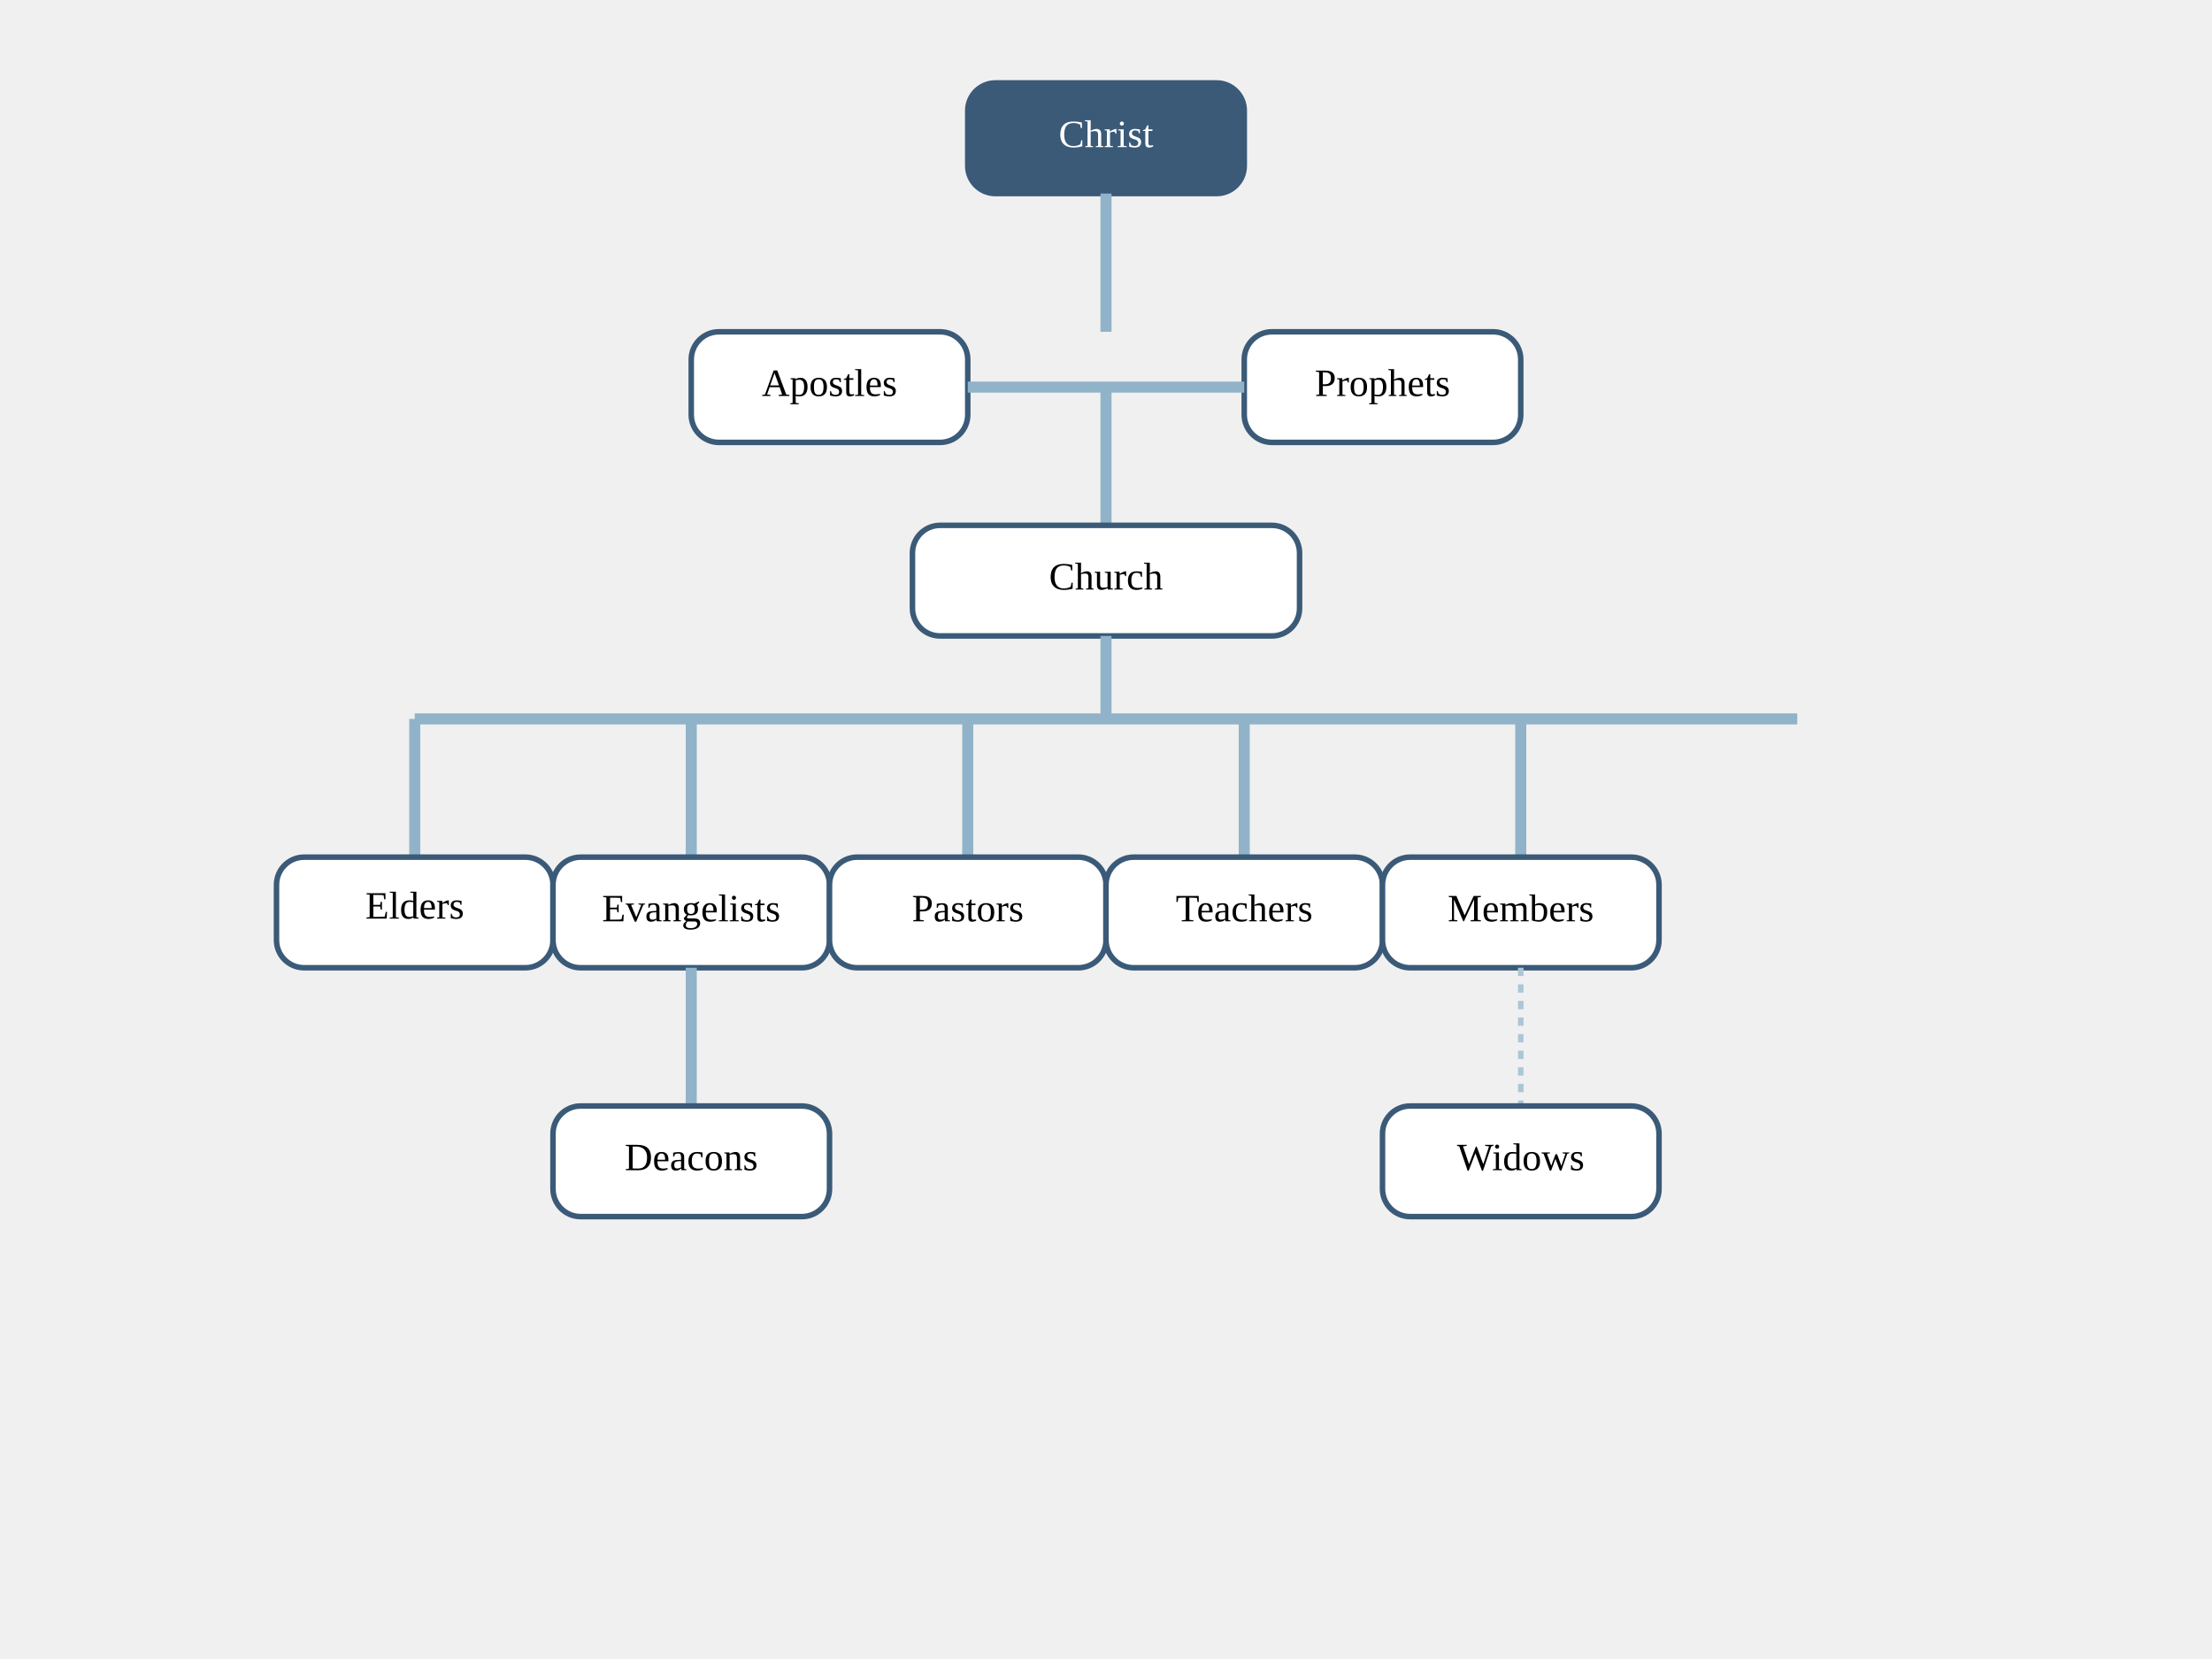
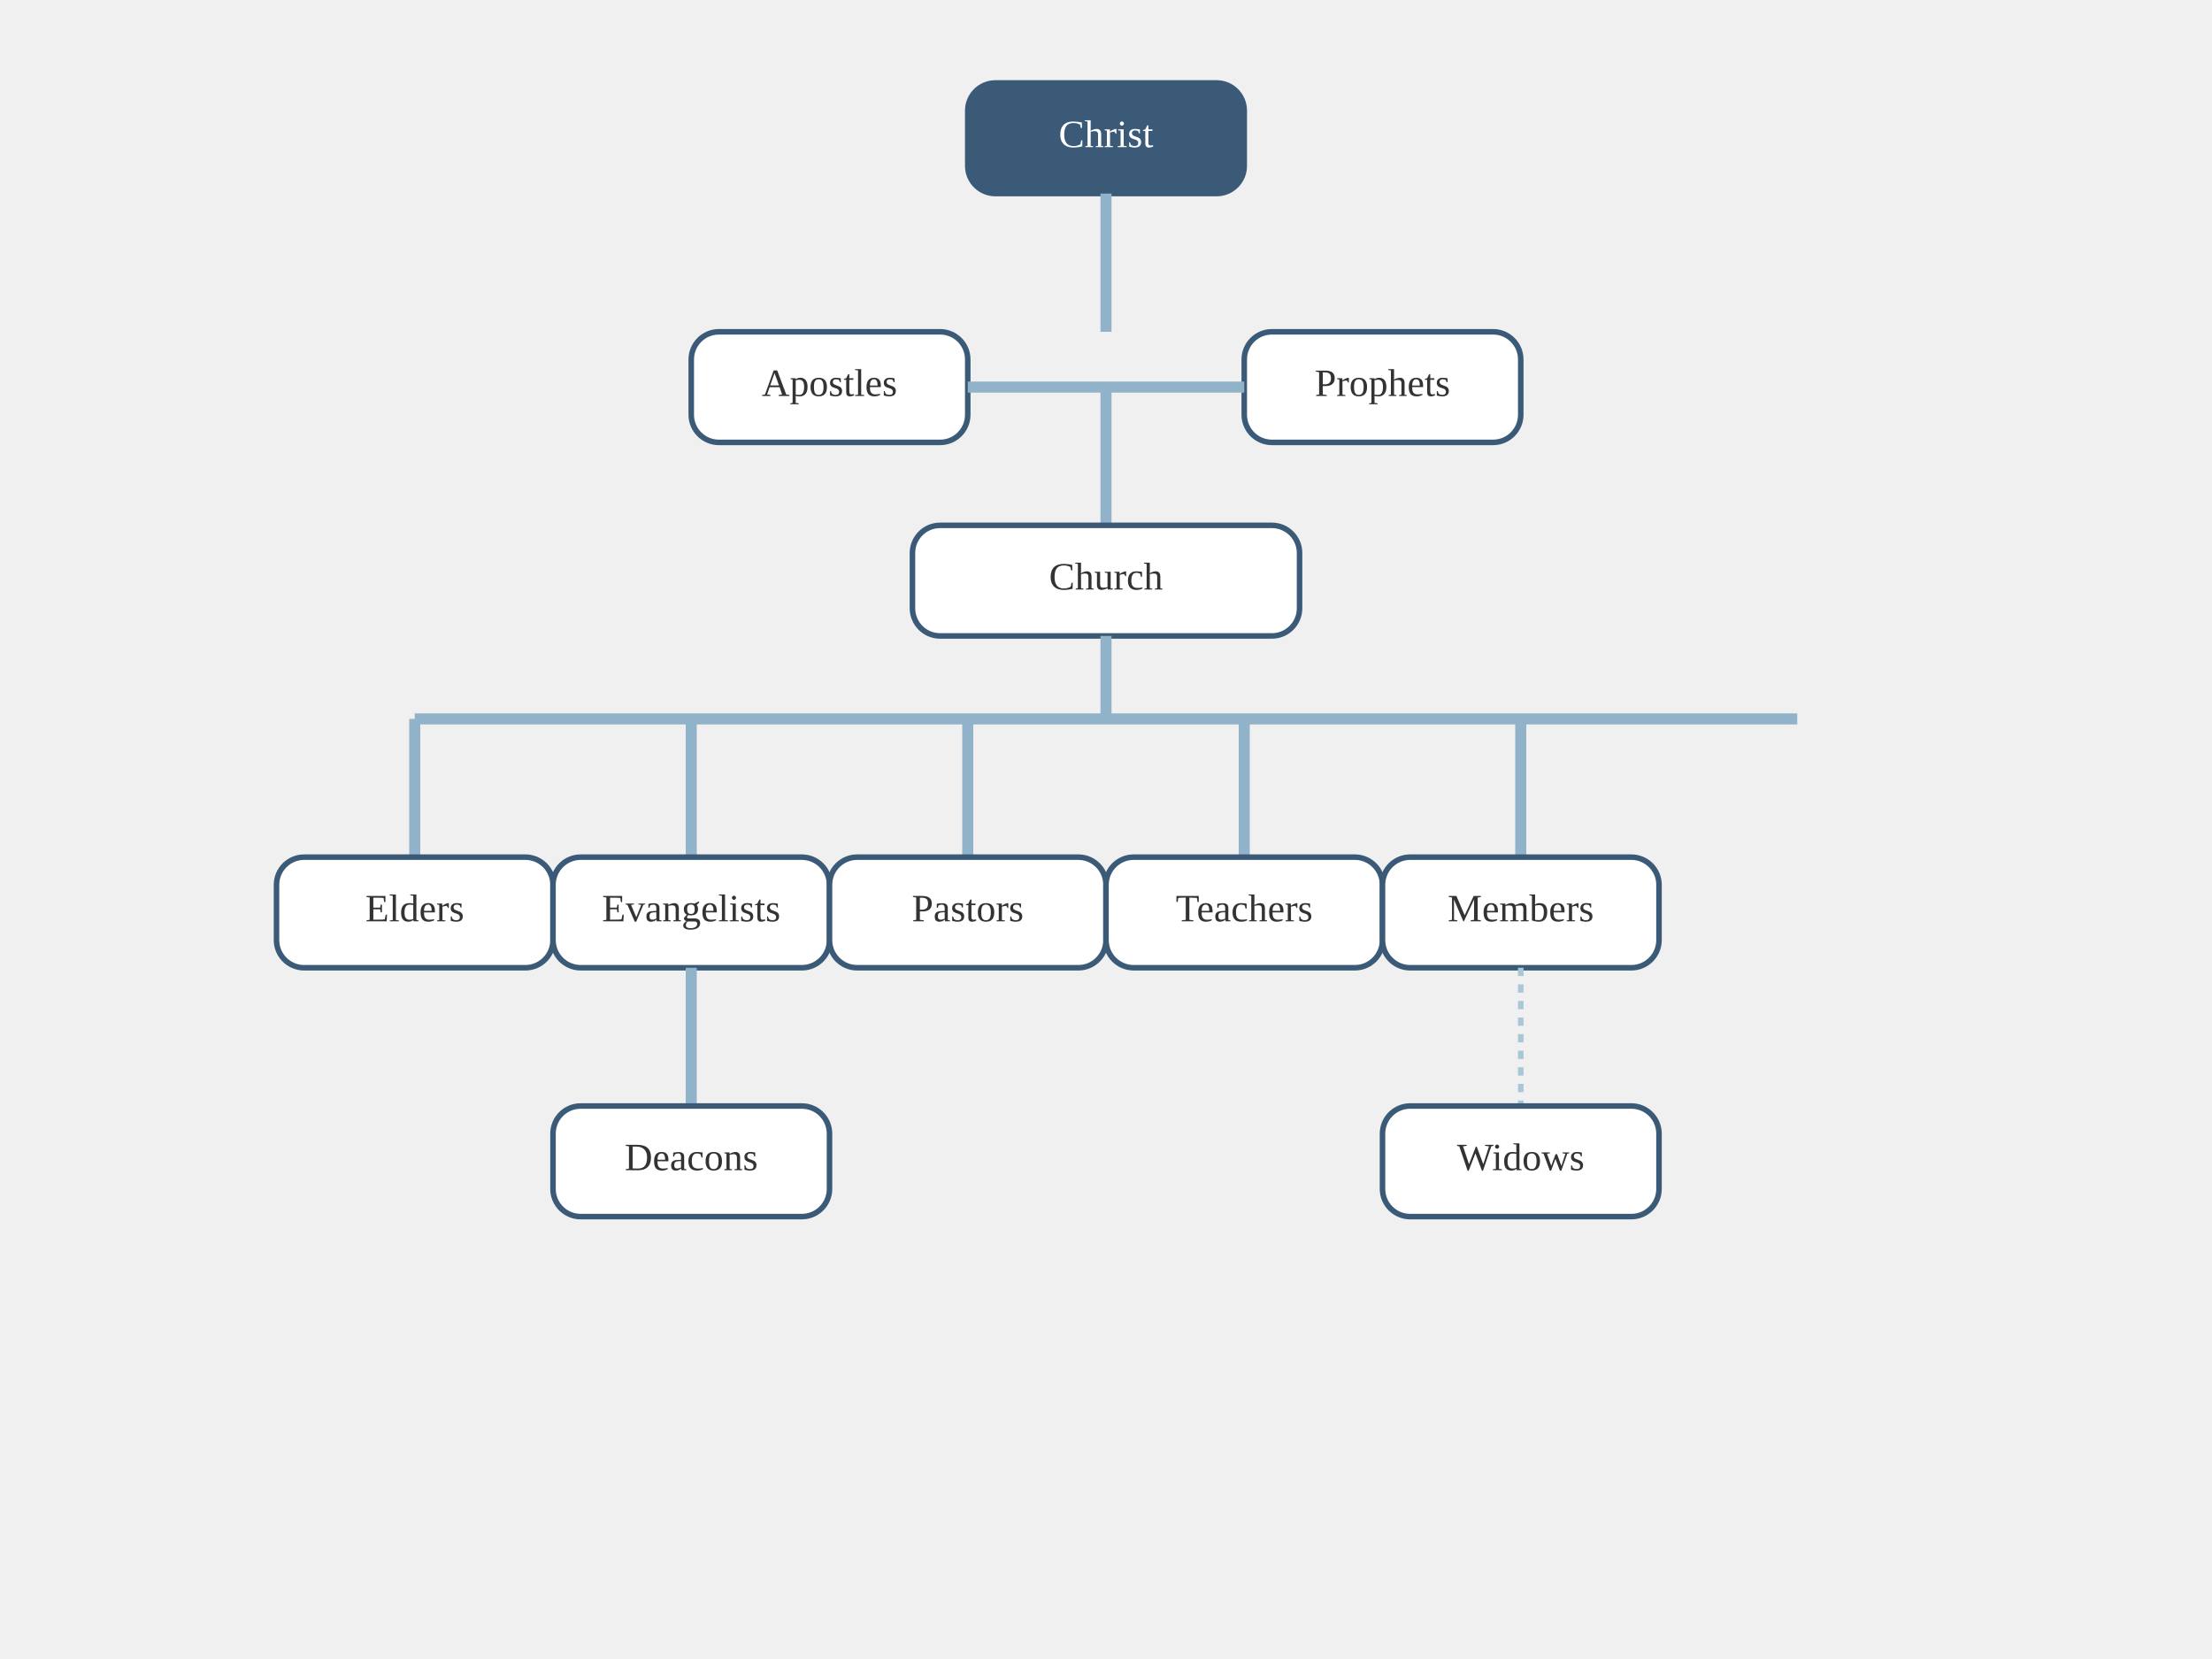
<svg xmlns="http://www.w3.org/2000/svg" viewBox="0 0 800 600">
  <style>
-     .box { fill: white; stroke-width: 2px; rx: 10; ry: 10; cursor: pointer; transition: all 0.3s ease; }
+     .box { fill: white; stroke-width: 2px; cursor: pointer; transition: all 0.3s ease; }
    .nt-box { stroke: #3a5a78; }
    .nt-line { stroke: #91b3c9; stroke-width: 4; }
    .nt-line.dashed-line { stroke: #7fa3bc; stroke-width: 2; stroke-dasharray: 8, 8; }
    .nt-line.dotted-line { stroke: #a9c7d6; stroke-width: 2; stroke-dasharray: 3, 3; }
-     .special-box { fill: #3a5a78; color: white; }
-     .box-text { text-anchor: middle; dominant-baseline: middle; font-size: 14px; font-weight: 500; pointer-events: none; }
+     .special-box { fill: #3a5a78; }
+     .box-text { text-anchor: middle; dominant-baseline: middle; font-size: 14px; font-weight: 500; pointer-events: none; fill: #333; }
    .special-text { fill: white; }
    .note { font-size: 12px; fill: #666; font-style: italic; }
  </style>
-   <rect x="350" y="30" width="100" height="40" class="box nt-box special-box" id="christ" />
+   <rect x="350" y="30" width="100" height="40" rx="10" ry="10" class="box nt-box special-box" id="christ" />
  <text x="400" y="50" class="box-text special-text">Christ</text>
  <line x1="400" y1="70" x2="400" y2="120" class="nt-line" />
-   <rect x="250" y="120" width="100" height="40" class="box nt-box" id="apostles" />
+   <rect x="250" y="120" width="100" height="40" rx="10" ry="10" class="box nt-box" id="apostles" />
  <text x="300" y="140" class="box-text">Apostles</text>
-   <rect x="450" y="120" width="100" height="40" class="box nt-box" id="prophets" />
+   <rect x="450" y="120" width="100" height="40" rx="10" ry="10" class="box nt-box" id="prophets" />
  <text x="500" y="140" class="box-text">Prophets</text>
  <line x1="350" y1="140" x2="450" y2="140" class="nt-line" />
  <line x1="400" y1="140" x2="400" y2="190" class="nt-line" />
-   <rect x="330" y="190" width="140" height="40" class="box nt-box" id="local-church" />
+   <rect x="330" y="190" width="140" height="40" rx="10" ry="10" class="box nt-box" id="local-church" />
  <text x="400" y="210" class="box-text">Church</text>
  <line x1="150" y1="260" x2="650" y2="260" class="nt-line" />
  <line x1="400" y1="230" x2="400" y2="260" class="nt-line" />
  <line x1="150" y1="260" x2="150" y2="310" class="nt-line" />
  <line x1="250" y1="260" x2="250" y2="310" class="nt-line" />
  <line x1="350" y1="260" x2="350" y2="310" class="nt-line" />
  <line x1="450" y1="260" x2="450" y2="310" class="nt-line" />
  <line x1="550" y1="260" x2="550" y2="310" class="nt-line" />
-   <rect x="100" y="310" width="100" height="40" class="box nt-box" id="elders" />
-   <text x="150" y="329" class="box-text">Elders</text>
-   <rect x="200" y="310" width="100" height="40" class="box nt-box" id="evangelists" />
+   <rect x="100" y="310" width="100" height="40" rx="10" ry="10" class="box nt-box" id="elders" />
+   <text x="150" y="330" class="box-text">Elders</text>
+   <rect x="200" y="310" width="100" height="40" rx="10" ry="10" class="box nt-box" id="evangelists" />
  <text x="250" y="330" class="box-text">Evangelists</text>
-   <rect x="300" y="310" width="100" height="40" class="box nt-box" id="shepherds" />
+   <rect x="300" y="310" width="100" height="40" rx="10" ry="10" class="box nt-box" id="pastors" />
  <text x="350" y="330" class="box-text">Pastors</text>
-   <rect x="400" y="310" width="100" height="40" class="box nt-box" id="teachers" />
+   <rect x="400" y="310" width="100" height="40" rx="10" ry="10" class="box nt-box" id="teachers" />
  <text x="450" y="330" class="box-text">Teachers</text>
-   <rect x="500" y="310" width="100" height="40" class="box nt-box" id="members" />
+   <rect x="500" y="310" width="100" height="40" rx="10" ry="10" class="box nt-box" id="members" />
  <text x="550" y="330" class="box-text">Members</text>
  <line x1="250" y1="350" x2="250" y2="400" class="nt-line" />
  <line x1="550" y1="350" x2="550" y2="400" class="nt-line dotted-line" />
-   <rect x="200" y="400" width="100" height="40" class="box nt-box" id="deacons" />
+   <rect x="200" y="400" width="100" height="40" rx="10" ry="10" class="box nt-box" id="deacons" />
  <text x="250" y="420" class="box-text">Deacons</text>
-   <rect x="500" y="400" width="100" height="40" class="box nt-box" id="widows" />
+   <rect x="500" y="400" width="100" height="40" rx="10" ry="10" class="box nt-box" id="widows" />
  <text x="550" y="420" class="box-text">Widows</text>
</svg>
